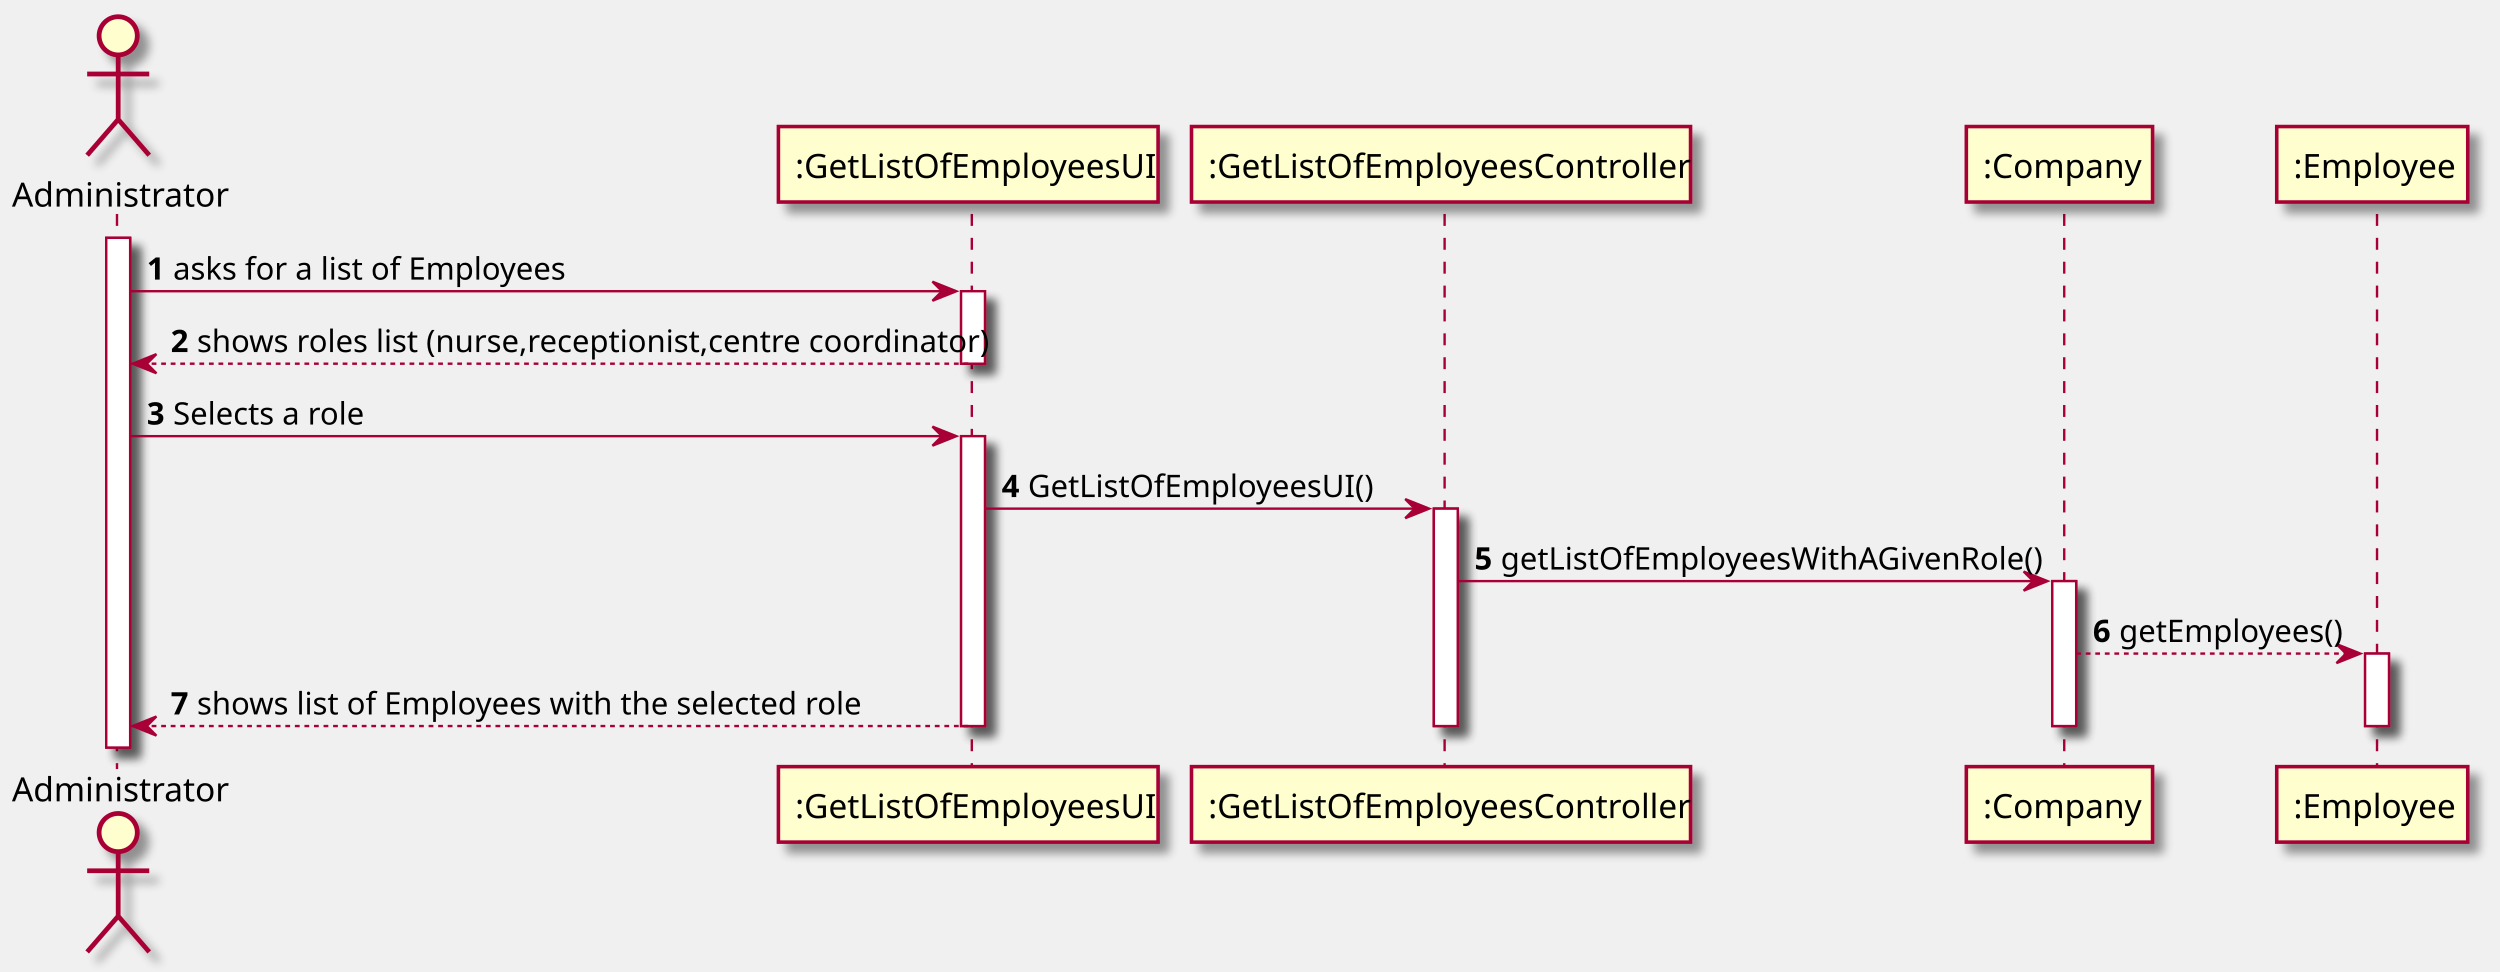
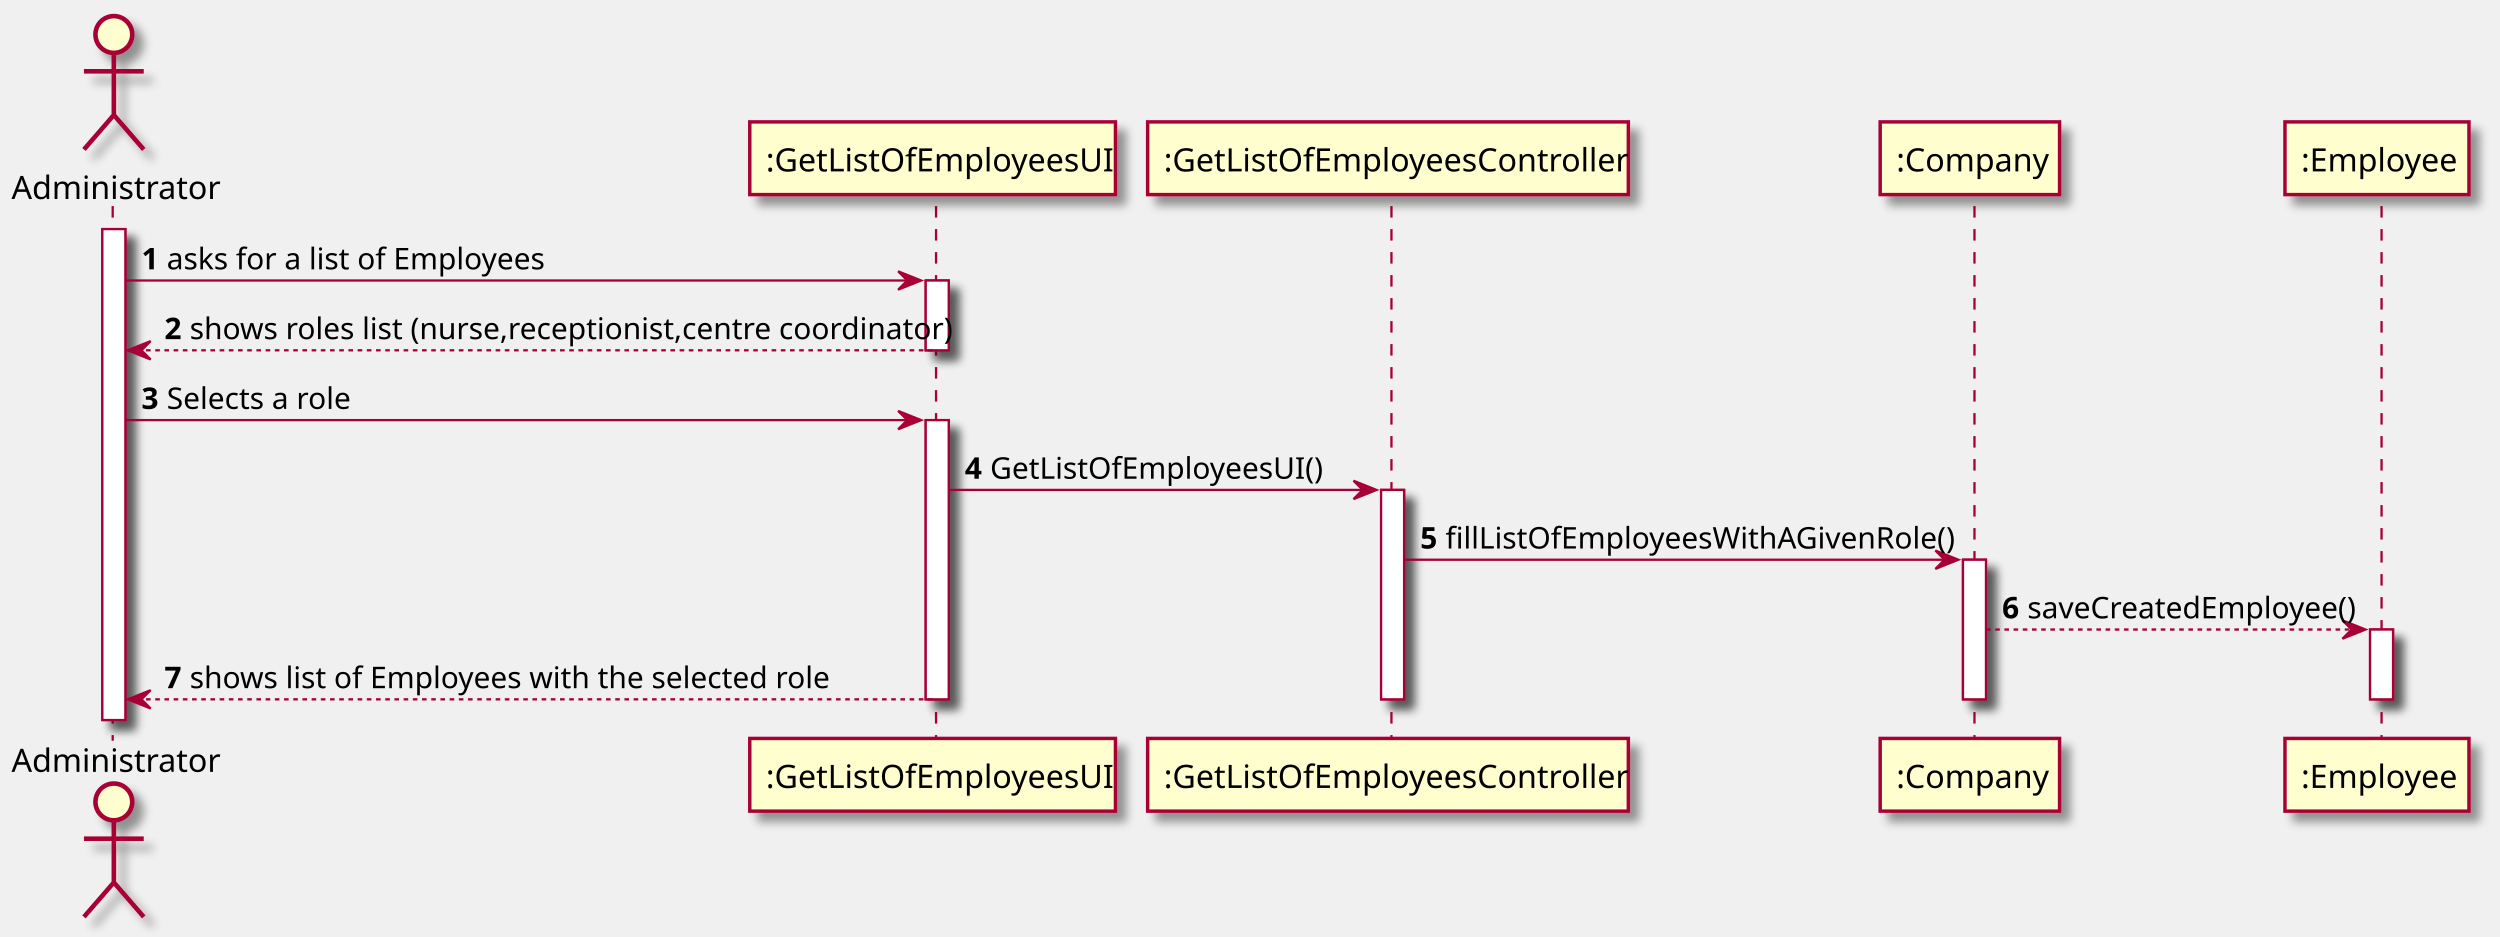
- <svg xmlns="http://www.w3.org/2000/svg" contentScriptType="application/ecmascript" contentStyleType="text/css" height="407px" preserveAspectRatio="none" style="width:1047px;height:407px;background:#FFFFFF;" version="1.1" viewBox="0 0 1047 407" width="1047px" zoomAndPan="magnify">
+ <svg xmlns="http://www.w3.org/2000/svg" contentScriptType="application/ecmascript" contentStyleType="text/css" height="407px" preserveAspectRatio="none" style="width:1087px;height:407px;background:#FFFFFF;" version="1.1" viewBox="0 0 1087 407" width="1087px" zoomAndPan="magnify">
  <defs>
-     <filter height="300%" id="fu363ruhgoc0s" width="300%" x="-1" y="-1">
+     <filter height="300%" id="fj78r68b9c7m3" width="300%" x="-1" y="-1">
      <feGaussianBlur result="blurOut" stdDeviation="2.0" />
      <feColorMatrix in="blurOut" result="blurOut2" type="matrix" values="0 0 0 0 0 0 0 0 0 0 0 0 0 0 0 0 0 0 .4 0" />
      <feOffset dx="4.0" dy="4.0" in="blurOut2" result="blurOut3" />
      <feBlend in="SourceGraphic" in2="blurOut3" mode="normal" />
    </filter>
  </defs>
  <g>
-     <rect fill="#FFFFFF" filter="url(#fu363ruhgoc0s)" height="213.461" style="stroke:#A80036;stroke-width:1.0;" width="10" x="44.5" y="99.609" />
-     <rect fill="#FFFFFF" filter="url(#fu363ruhgoc0s)" height="30.352" style="stroke:#A80036;stroke-width:1.0;" width="10" x="402.5" y="121.961" />
-     <rect fill="#FFFFFF" filter="url(#fu363ruhgoc0s)" height="121.406" style="stroke:#A80036;stroke-width:1.0;" width="10" x="402.5" y="182.664" />
-     <rect fill="#FFFFFF" filter="url(#fu363ruhgoc0s)" height="91.055" style="stroke:#A80036;stroke-width:1.0;" width="10" x="600.5" y="213.016" />
-     <rect fill="#FFFFFF" filter="url(#fu363ruhgoc0s)" height="60.703" style="stroke:#A80036;stroke-width:1.0;" width="10" x="859.5" y="243.367" />
-     <rect fill="#FFFFFF" filter="url(#fu363ruhgoc0s)" height="30.352" style="stroke:#A80036;stroke-width:1.0;" width="10" x="990.5" y="273.719" />
+     <rect fill="#FFFFFF" filter="url(#fj78r68b9c7m3)" height="213.461" style="stroke:#A80036;stroke-width:1.0;" width="10" x="44.5" y="99.609" />
+     <rect fill="#FFFFFF" filter="url(#fj78r68b9c7m3)" height="30.352" style="stroke:#A80036;stroke-width:1.0;" width="10" x="402.5" y="121.961" />
+     <rect fill="#FFFFFF" filter="url(#fj78r68b9c7m3)" height="121.406" style="stroke:#A80036;stroke-width:1.0;" width="10" x="402.5" y="182.664" />
+     <rect fill="#FFFFFF" filter="url(#fj78r68b9c7m3)" height="91.055" style="stroke:#A80036;stroke-width:1.0;" width="10" x="600.5" y="213.016" />
+     <rect fill="#FFFFFF" filter="url(#fj78r68b9c7m3)" height="60.703" style="stroke:#A80036;stroke-width:1.0;" width="10" x="853.5" y="243.367" />
+     <rect fill="#FFFFFF" filter="url(#fj78r68b9c7m3)" height="30.352" style="stroke:#A80036;stroke-width:1.0;" width="10" x="1030.5" y="273.719" />
    <line style="stroke:#A80036;stroke-width:1.0;stroke-dasharray:5.0,5.0;" x1="49" x2="49" y1="89.609" y2="322.07" />
    <line style="stroke:#A80036;stroke-width:1.0;stroke-dasharray:5.0,5.0;" x1="407" x2="407" y1="89.609" y2="322.07" />
    <line style="stroke:#A80036;stroke-width:1.0;stroke-dasharray:5.0,5.0;" x1="605" x2="605" y1="89.609" y2="322.07" />
-     <line style="stroke:#A80036;stroke-width:1.0;stroke-dasharray:5.0,5.0;" x1="864.5" x2="864.5" y1="89.609" y2="322.07" />
-     <line style="stroke:#A80036;stroke-width:1.0;stroke-dasharray:5.0,5.0;" x1="995.5" x2="995.5" y1="89.609" y2="322.07" />
+     <line style="stroke:#A80036;stroke-width:1.0;stroke-dasharray:5.0,5.0;" x1="858.5" x2="858.5" y1="89.609" y2="322.07" />
+     <line style="stroke:#A80036;stroke-width:1.0;stroke-dasharray:5.0,5.0;" x1="1035.5" x2="1035.5" y1="89.609" y2="322.07" />
    <text fill="#000000" font-family="sans-serif" font-size="14" lengthAdjust="spacing" textLength="83" x="5" y="86.533">Administrator</text>
-     <ellipse cx="49.5" cy="15" fill="#FEFECE" filter="url(#fu363ruhgoc0s)" rx="8" ry="8" style="stroke:#A80036;stroke-width:2.0;" />
-     <path d="M49.5,23 L49.5,50 M36.5,31 L62.5,31 M49.5,50 L36.5,65 M49.5,50 L62.5,65 " fill="none" filter="url(#fu363ruhgoc0s)" style="stroke:#A80036;stroke-width:2.0;" />
+     <ellipse cx="49.5" cy="15" fill="#FEFECE" filter="url(#fj78r68b9c7m3)" rx="8" ry="8" style="stroke:#A80036;stroke-width:2.0;" />
+     <path d="M49.5,23 L49.5,50 M36.5,31 L62.5,31 M49.5,50 L36.5,65 M49.5,50 L62.5,65 " fill="none" filter="url(#fj78r68b9c7m3)" style="stroke:#A80036;stroke-width:2.0;" />
    <text fill="#000000" font-family="sans-serif" font-size="14" lengthAdjust="spacing" textLength="83" x="5" y="335.603">Administrator</text>
-     <ellipse cx="49.5" cy="348.68" fill="#FEFECE" filter="url(#fu363ruhgoc0s)" rx="8" ry="8" style="stroke:#A80036;stroke-width:2.0;" />
-     <path d="M49.5,356.68 L49.5,383.68 M36.5,364.68 L62.5,364.68 M49.5,383.68 L36.5,398.68 M49.5,383.68 L62.5,398.68 " fill="none" filter="url(#fu363ruhgoc0s)" style="stroke:#A80036;stroke-width:2.0;" />
-     <rect fill="#FEFECE" filter="url(#fu363ruhgoc0s)" height="31.609" style="stroke:#A80036;stroke-width:1.5;" width="159" x="326" y="53" />
+     <ellipse cx="49.5" cy="348.68" fill="#FEFECE" filter="url(#fj78r68b9c7m3)" rx="8" ry="8" style="stroke:#A80036;stroke-width:2.0;" />
+     <path d="M49.5,356.68 L49.5,383.68 M36.5,364.68 L62.5,364.68 M49.5,383.68 L36.5,398.68 M49.5,383.68 L62.5,398.68 " fill="none" filter="url(#fj78r68b9c7m3)" style="stroke:#A80036;stroke-width:2.0;" />
+     <rect fill="#FEFECE" filter="url(#fj78r68b9c7m3)" height="31.609" style="stroke:#A80036;stroke-width:1.5;" width="159" x="326" y="53" />
    <text fill="#000000" font-family="sans-serif" font-size="14" lengthAdjust="spacing" textLength="145" x="333" y="74.533">:GetListOfEmployeesUI</text>
-     <rect fill="#FEFECE" filter="url(#fu363ruhgoc0s)" height="31.609" style="stroke:#A80036;stroke-width:1.5;" width="159" x="326" y="321.07" />
+     <rect fill="#FEFECE" filter="url(#fj78r68b9c7m3)" height="31.609" style="stroke:#A80036;stroke-width:1.5;" width="159" x="326" y="321.07" />
    <text fill="#000000" font-family="sans-serif" font-size="14" lengthAdjust="spacing" textLength="145" x="333" y="342.603">:GetListOfEmployeesUI</text>
-     <rect fill="#FEFECE" filter="url(#fu363ruhgoc0s)" height="31.609" style="stroke:#A80036;stroke-width:1.5;" width="209" x="499" y="53" />
+     <rect fill="#FEFECE" filter="url(#fj78r68b9c7m3)" height="31.609" style="stroke:#A80036;stroke-width:1.5;" width="209" x="499" y="53" />
    <text fill="#000000" font-family="sans-serif" font-size="14" lengthAdjust="spacing" textLength="195" x="506" y="74.533">:GetListOfEmployeesController</text>
-     <rect fill="#FEFECE" filter="url(#fu363ruhgoc0s)" height="31.609" style="stroke:#A80036;stroke-width:1.5;" width="209" x="499" y="321.07" />
+     <rect fill="#FEFECE" filter="url(#fj78r68b9c7m3)" height="31.609" style="stroke:#A80036;stroke-width:1.5;" width="209" x="499" y="321.07" />
    <text fill="#000000" font-family="sans-serif" font-size="14" lengthAdjust="spacing" textLength="195" x="506" y="342.603">:GetListOfEmployeesController</text>
-     <rect fill="#FEFECE" filter="url(#fu363ruhgoc0s)" height="31.609" style="stroke:#A80036;stroke-width:1.5;" width="78" x="823.5" y="53" />
-     <text fill="#000000" font-family="sans-serif" font-size="14" lengthAdjust="spacing" textLength="64" x="830.5" y="74.533">:Company</text>
-     <rect fill="#FEFECE" filter="url(#fu363ruhgoc0s)" height="31.609" style="stroke:#A80036;stroke-width:1.5;" width="78" x="823.5" y="321.07" />
-     <text fill="#000000" font-family="sans-serif" font-size="14" lengthAdjust="spacing" textLength="64" x="830.5" y="342.603">:Company</text>
-     <rect fill="#FEFECE" filter="url(#fu363ruhgoc0s)" height="31.609" style="stroke:#A80036;stroke-width:1.5;" width="80" x="953.5" y="53" />
-     <text fill="#000000" font-family="sans-serif" font-size="14" lengthAdjust="spacing" textLength="66" x="960.5" y="74.533">:Employee</text>
-     <rect fill="#FEFECE" filter="url(#fu363ruhgoc0s)" height="31.609" style="stroke:#A80036;stroke-width:1.5;" width="80" x="953.5" y="321.07" />
-     <text fill="#000000" font-family="sans-serif" font-size="14" lengthAdjust="spacing" textLength="66" x="960.5" y="342.603">:Employee</text>
-     <rect fill="#FFFFFF" filter="url(#fu363ruhgoc0s)" height="213.461" style="stroke:#A80036;stroke-width:1.0;" width="10" x="44.5" y="99.609" />
-     <rect fill="#FFFFFF" filter="url(#fu363ruhgoc0s)" height="30.352" style="stroke:#A80036;stroke-width:1.0;" width="10" x="402.5" y="121.961" />
-     <rect fill="#FFFFFF" filter="url(#fu363ruhgoc0s)" height="121.406" style="stroke:#A80036;stroke-width:1.0;" width="10" x="402.5" y="182.664" />
-     <rect fill="#FFFFFF" filter="url(#fu363ruhgoc0s)" height="91.055" style="stroke:#A80036;stroke-width:1.0;" width="10" x="600.5" y="213.016" />
-     <rect fill="#FFFFFF" filter="url(#fu363ruhgoc0s)" height="60.703" style="stroke:#A80036;stroke-width:1.0;" width="10" x="859.5" y="243.367" />
-     <rect fill="#FFFFFF" filter="url(#fu363ruhgoc0s)" height="30.352" style="stroke:#A80036;stroke-width:1.0;" width="10" x="990.5" y="273.719" />
+     <rect fill="#FEFECE" filter="url(#fj78r68b9c7m3)" height="31.609" style="stroke:#A80036;stroke-width:1.5;" width="78" x="817.5" y="53" />
+     <text fill="#000000" font-family="sans-serif" font-size="14" lengthAdjust="spacing" textLength="64" x="824.5" y="74.533">:Company</text>
+     <rect fill="#FEFECE" filter="url(#fj78r68b9c7m3)" height="31.609" style="stroke:#A80036;stroke-width:1.5;" width="78" x="817.5" y="321.07" />
+     <text fill="#000000" font-family="sans-serif" font-size="14" lengthAdjust="spacing" textLength="64" x="824.5" y="342.603">:Company</text>
+     <rect fill="#FEFECE" filter="url(#fj78r68b9c7m3)" height="31.609" style="stroke:#A80036;stroke-width:1.5;" width="80" x="993.5" y="53" />
+     <text fill="#000000" font-family="sans-serif" font-size="14" lengthAdjust="spacing" textLength="66" x="1000.5" y="74.533">:Employee</text>
+     <rect fill="#FEFECE" filter="url(#fj78r68b9c7m3)" height="31.609" style="stroke:#A80036;stroke-width:1.5;" width="80" x="993.5" y="321.07" />
+     <text fill="#000000" font-family="sans-serif" font-size="14" lengthAdjust="spacing" textLength="66" x="1000.5" y="342.603">:Employee</text>
+     <rect fill="#FFFFFF" filter="url(#fj78r68b9c7m3)" height="213.461" style="stroke:#A80036;stroke-width:1.0;" width="10" x="44.5" y="99.609" />
+     <rect fill="#FFFFFF" filter="url(#fj78r68b9c7m3)" height="30.352" style="stroke:#A80036;stroke-width:1.0;" width="10" x="402.5" y="121.961" />
+     <rect fill="#FFFFFF" filter="url(#fj78r68b9c7m3)" height="121.406" style="stroke:#A80036;stroke-width:1.0;" width="10" x="402.5" y="182.664" />
+     <rect fill="#FFFFFF" filter="url(#fj78r68b9c7m3)" height="91.055" style="stroke:#A80036;stroke-width:1.0;" width="10" x="600.5" y="213.016" />
+     <rect fill="#FFFFFF" filter="url(#fj78r68b9c7m3)" height="60.703" style="stroke:#A80036;stroke-width:1.0;" width="10" x="853.5" y="243.367" />
+     <rect fill="#FFFFFF" filter="url(#fj78r68b9c7m3)" height="30.352" style="stroke:#A80036;stroke-width:1.0;" width="10" x="1030.5" y="273.719" />
    <polygon fill="#A80036" points="390.5,117.961,400.5,121.961,390.5,125.961,394.5,121.961" style="stroke:#A80036;stroke-width:1.0;" />
    <line style="stroke:#A80036;stroke-width:1.0;" x1="54.5" x2="396.5" y1="121.961" y2="121.961" />
    <text fill="#000000" font-family="sans-serif" font-size="13" font-weight="bold" lengthAdjust="spacing" textLength="7" x="61.5" y="117.105">1</text>
    <text fill="#000000" font-family="sans-serif" font-size="13" lengthAdjust="spacing" textLength="161" x="72.5" y="117.105">asks for a list of Employees</text>
    <polygon fill="#A80036" points="65.5,148.312,55.5,152.312,65.5,156.312,61.5,152.312" style="stroke:#A80036;stroke-width:1.0;" />
    <line style="stroke:#A80036;stroke-width:1.0;stroke-dasharray:2.0,2.0;" x1="59.5" x2="406.5" y1="152.312" y2="152.312" />
    <text fill="#000000" font-family="sans-serif" font-size="13" font-weight="bold" lengthAdjust="spacing" textLength="7" x="71.5" y="147.456">2</text>
    <text fill="#000000" font-family="sans-serif" font-size="13" lengthAdjust="spacing" textLength="313" x="82.5" y="147.456">shows roles list (nurse,receptionist,centre coordinator)</text>
    <polygon fill="#A80036" points="390.5,178.664,400.5,182.664,390.5,186.664,394.5,182.664" style="stroke:#A80036;stroke-width:1.0;" />
    <line style="stroke:#A80036;stroke-width:1.0;" x1="54.5" x2="396.5" y1="182.664" y2="182.664" />
    <text fill="#000000" font-family="sans-serif" font-size="13" font-weight="bold" lengthAdjust="spacing" textLength="7" x="61.5" y="177.808">3</text>
    <text fill="#000000" font-family="sans-serif" font-size="13" lengthAdjust="spacing" textLength="80" x="72.5" y="177.808">Selects a role</text>
    <polygon fill="#A80036" points="588.5,209.016,598.5,213.016,588.5,217.016,592.5,213.016" style="stroke:#A80036;stroke-width:1.0;" />
    <line style="stroke:#A80036;stroke-width:1.0;" x1="412.5" x2="594.5" y1="213.016" y2="213.016" />
    <text fill="#000000" font-family="sans-serif" font-size="13" font-weight="bold" lengthAdjust="spacing" textLength="7" x="419.5" y="208.159">4</text>
    <text fill="#000000" font-family="sans-serif" font-size="13" lengthAdjust="spacing" textLength="140" x="430.5" y="208.159">GetListOfEmployeesUI()</text>
-     <polygon fill="#A80036" points="847.5,239.367,857.5,243.367,847.5,247.367,851.5,243.367" style="stroke:#A80036;stroke-width:1.0;" />
-     <line style="stroke:#A80036;stroke-width:1.0;" x1="610.5" x2="853.5" y1="243.367" y2="243.367" />
+     <polygon fill="#A80036" points="841.5,239.367,851.5,243.367,841.5,247.367,845.5,243.367" style="stroke:#A80036;stroke-width:1.0;" />
+     <line style="stroke:#A80036;stroke-width:1.0;" x1="610.5" x2="847.5" y1="243.367" y2="243.367" />
    <text fill="#000000" font-family="sans-serif" font-size="13" font-weight="bold" lengthAdjust="spacing" textLength="7" x="617.5" y="238.511">5</text>
-     <text fill="#000000" font-family="sans-serif" font-size="13" lengthAdjust="spacing" textLength="219" x="628.5" y="238.511">getListOfEmployeesWithAGivenRole()</text>
-     <polygon fill="#A80036" points="978.5,269.719,988.5,273.719,978.5,277.719,982.5,273.719" style="stroke:#A80036;stroke-width:1.0;" />
-     <line style="stroke:#A80036;stroke-width:1.0;stroke-dasharray:2.0,2.0;" x1="869.5" x2="984.5" y1="273.719" y2="273.719" />
-     <text fill="#000000" font-family="sans-serif" font-size="13" font-weight="bold" lengthAdjust="spacing" textLength="7" x="876.5" y="268.862">6</text>
-     <text fill="#000000" font-family="sans-serif" font-size="13" lengthAdjust="spacing" textLength="91" x="887.5" y="268.862">getEmployees()</text>
+     <text fill="#000000" font-family="sans-serif" font-size="13" lengthAdjust="spacing" textLength="213" x="628.5" y="238.511">fillListOfEmployeesWithAGivenRole()</text>
+     <polygon fill="#A80036" points="1018.5,269.719,1028.5,273.719,1018.5,277.719,1022.5,273.719" style="stroke:#A80036;stroke-width:1.0;" />
+     <line style="stroke:#A80036;stroke-width:1.0;stroke-dasharray:2.0,2.0;" x1="863.5" x2="1024.5" y1="273.719" y2="273.719" />
+     <text fill="#000000" font-family="sans-serif" font-size="13" font-weight="bold" lengthAdjust="spacing" textLength="7" x="870.5" y="268.862">6</text>
+     <text fill="#000000" font-family="sans-serif" font-size="13" lengthAdjust="spacing" textLength="137" x="881.5" y="268.862">saveCreatedEmployee()</text>
    <polygon fill="#A80036" points="65.5,300.07,55.5,304.07,65.5,308.07,61.5,304.07" style="stroke:#A80036;stroke-width:1.0;" />
    <line style="stroke:#A80036;stroke-width:1.0;stroke-dasharray:2.0,2.0;" x1="59.5" x2="406.5" y1="304.07" y2="304.07" />
    <text fill="#000000" font-family="sans-serif" font-size="13" font-weight="bold" lengthAdjust="spacing" textLength="7" x="71.5" y="299.214">7</text>
    <text fill="#000000" font-family="sans-serif" font-size="13" lengthAdjust="spacing" textLength="268" x="82.5" y="299.214">shows list of Employees with the selected role</text>
  </g>
</svg>
